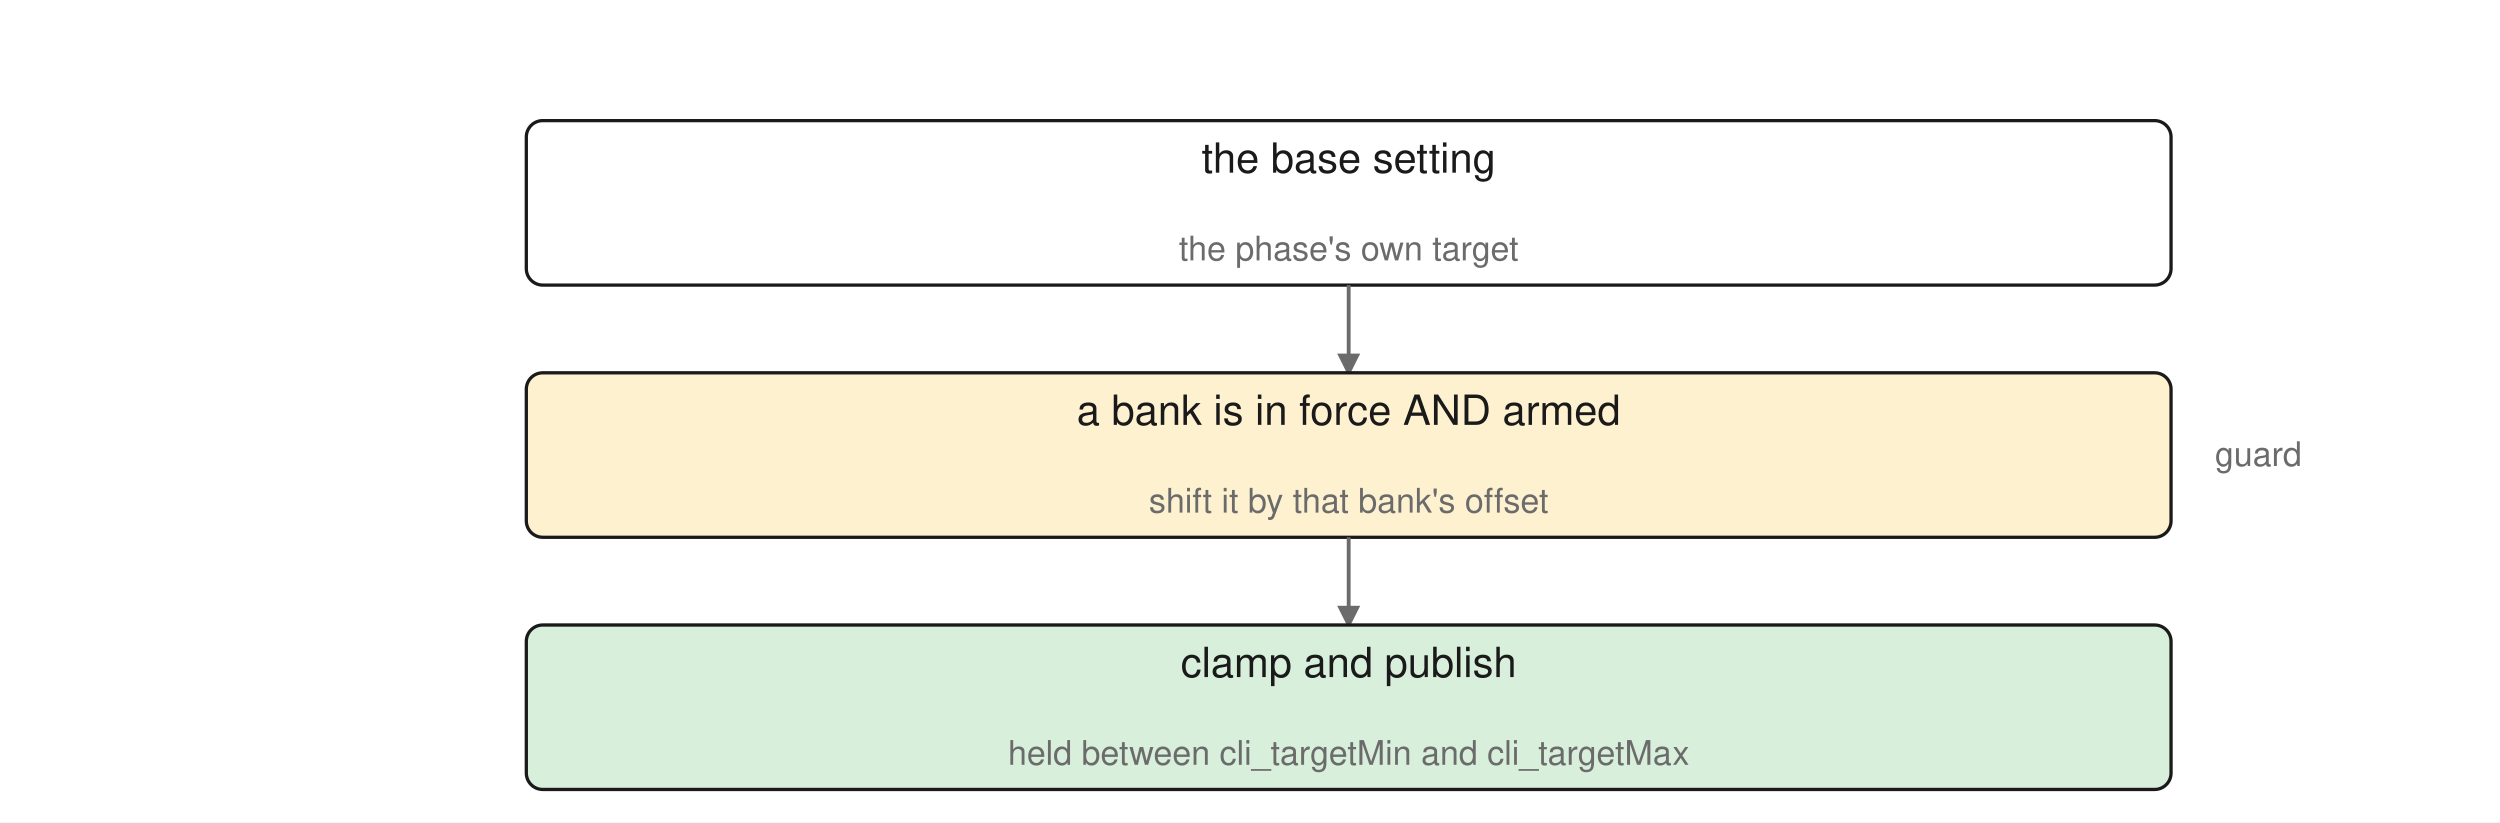
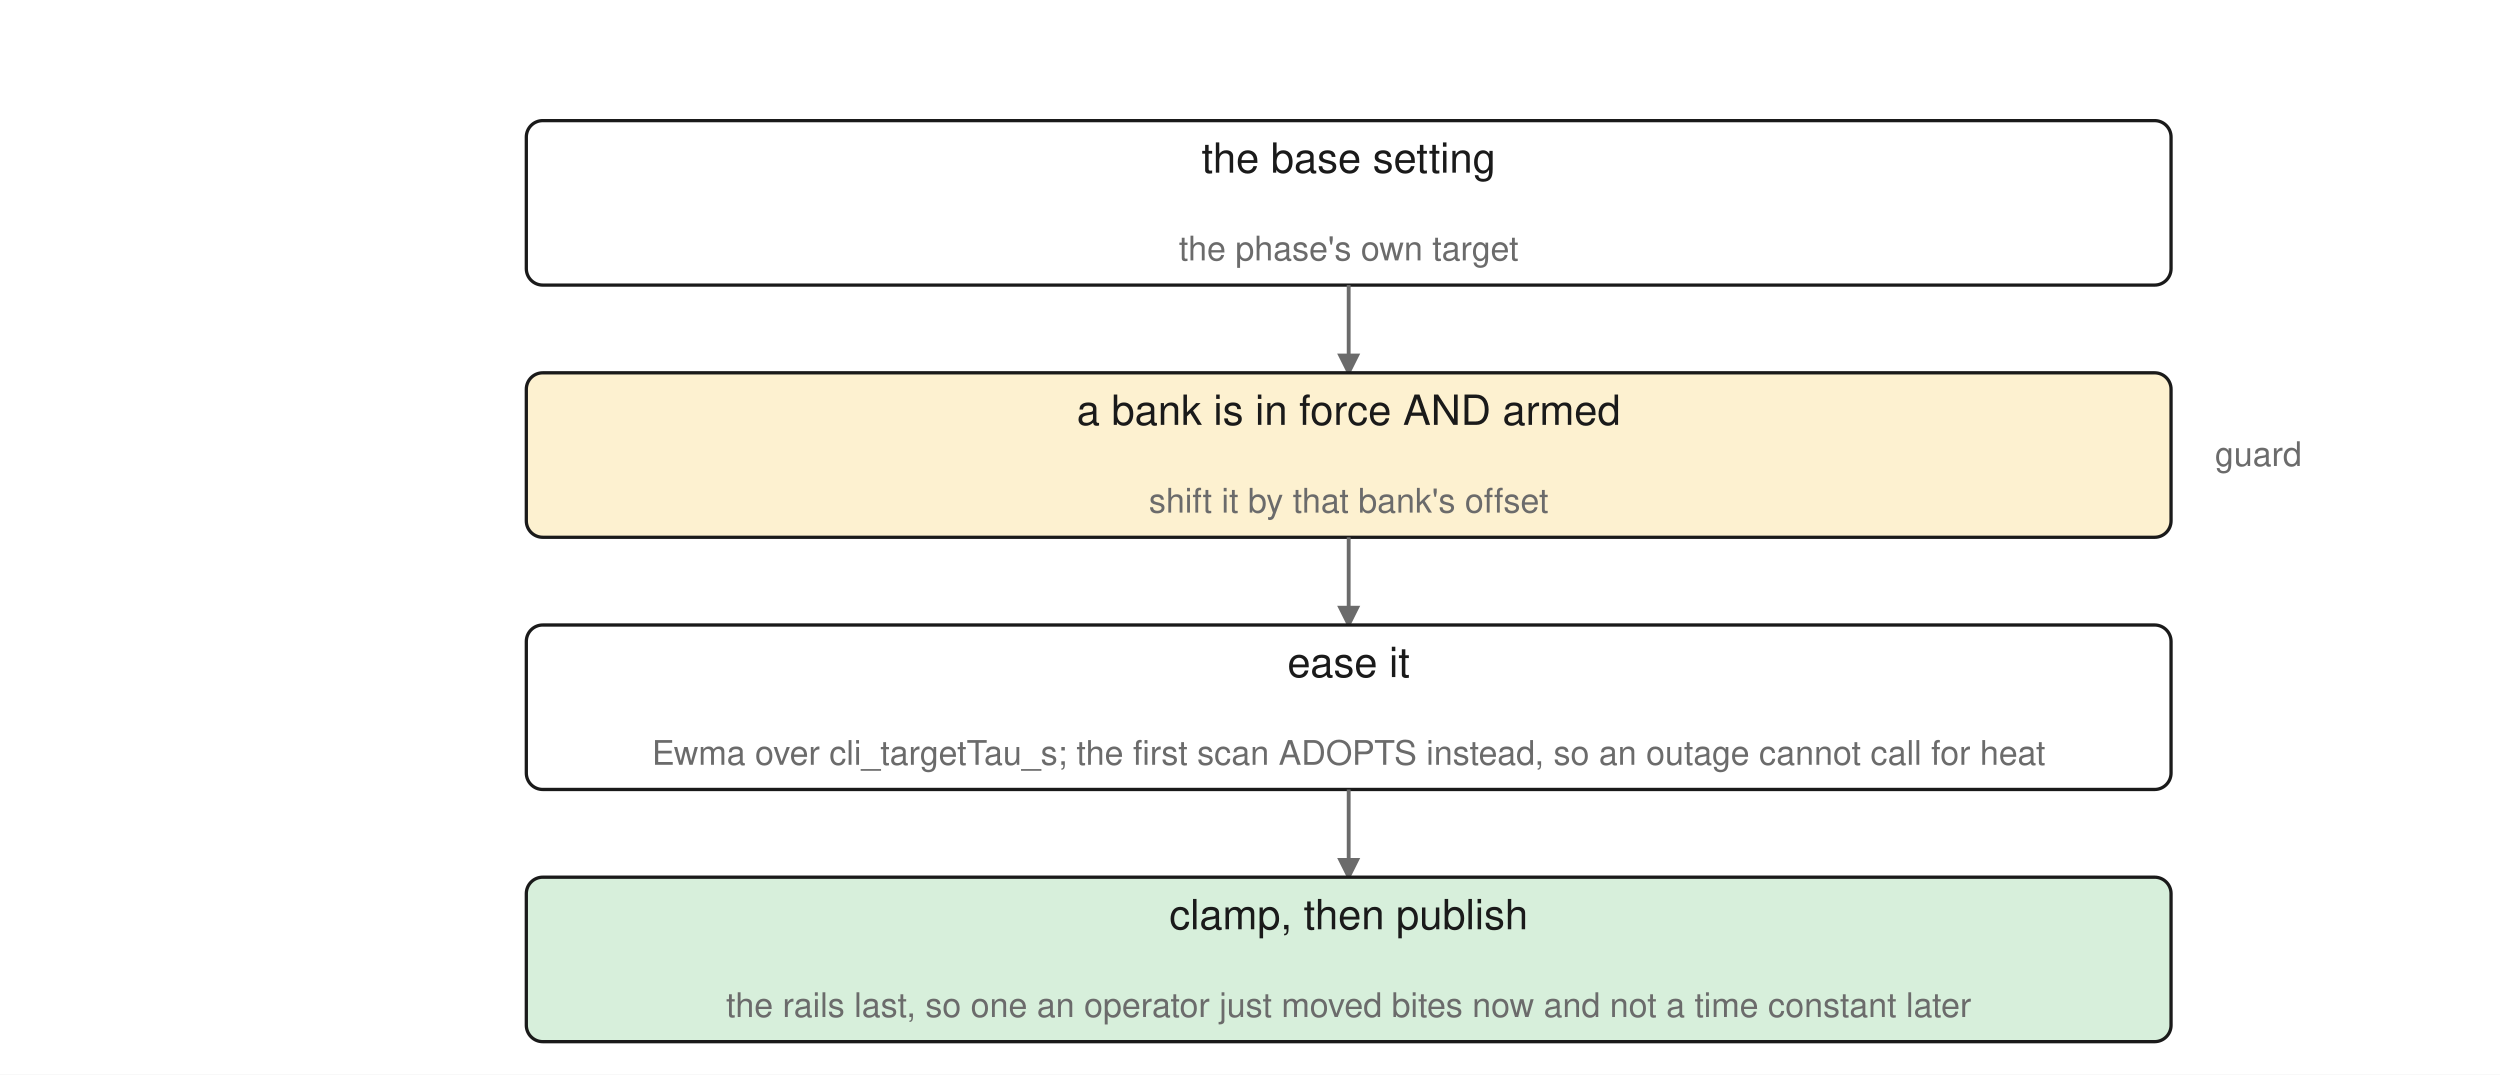
- <svg xmlns="http://www.w3.org/2000/svg" width="456" height="150" viewBox="0 0 456 150" style="max-width:100%;height:auto" content="&lt;mxfile host=&quot;app.diagrams.net&quot; type=&quot;device&quot;&gt;&lt;diagram id=&quot;target_temp_law&quot; name=&quot;target_temp_law&quot;&gt;&lt;mxGraphModel dx=&quot;456&quot; dy=&quot;150&quot; grid=&quot;0&quot; gridSize=&quot;10&quot; guides=&quot;1&quot; tooltips=&quot;1&quot; connect=&quot;1&quot; arrows=&quot;1&quot; fold=&quot;1&quot; page=&quot;1&quot; pageScale=&quot;1&quot; pageWidth=&quot;456&quot; pageHeight=&quot;150&quot; math=&quot;0&quot; shadow=&quot;0&quot;&gt;&lt;root&gt;&lt;mxCell id=&quot;0&quot;/&gt;&lt;mxCell id=&quot;1&quot; parent=&quot;0&quot;/&gt;&lt;mxCell id=&quot;n2&quot; value=&quot;the base setting&quot; style=&quot;rounded=1;fillColor=#ffffff;strokeColor=#1a1a1a;whiteSpace=wrap;html=1;fontSize=8&quot; vertex=&quot;1&quot; parent=&quot;1&quot;&gt;&lt;mxGeometry x=&quot;96&quot; y=&quot;22&quot; width=&quot;300&quot; height=&quot;30&quot; as=&quot;geometry&quot;/&gt;&lt;/mxCell&gt;&lt;mxCell id=&quot;e3&quot; value=&quot;&quot; style=&quot;edgeStyle=none;html=1;strokeColor=#6b6b6b;endArrow=block&quot; edge=&quot;1&quot; parent=&quot;1&quot;&gt;&lt;mxGeometry relative=&quot;1&quot; as=&quot;geometry&quot;&gt;&lt;mxPoint x=&quot;246.0&quot; y=&quot;52&quot; as=&quot;sourcePoint&quot;/&gt;&lt;mxPoint x=&quot;246.0&quot; y=&quot;68&quot; as=&quot;targetPoint&quot;/&gt;&lt;/mxGeometry&gt;&lt;/mxCell&gt;&lt;mxCell id=&quot;n4&quot; value=&quot;a bank is in force AND armed&quot; style=&quot;rounded=1;fillColor=#fdf1d0;strokeColor=#1a1a1a;whiteSpace=wrap;html=1;fontSize=8&quot; vertex=&quot;1&quot; parent=&quot;1&quot;&gt;&lt;mxGeometry x=&quot;96&quot; y=&quot;68&quot; width=&quot;300&quot; height=&quot;30&quot; as=&quot;geometry&quot;/&gt;&lt;/mxCell&gt;&lt;mxCell id=&quot;n5&quot; value=&quot;guard&quot; style=&quot;text;html=1;fontSize=6;fontColor=#6b6b6b;align=left&quot; vertex=&quot;1&quot; parent=&quot;1&quot;&gt;&lt;mxGeometry x=&quot;404&quot; y=&quot;78.8&quot; width=&quot;40&quot; height=&quot;10.2&quot; as=&quot;geometry&quot;/&gt;&lt;/mxCell&gt;&lt;mxCell id=&quot;e6&quot; value=&quot;&quot; style=&quot;edgeStyle=none;html=1;strokeColor=#6b6b6b;endArrow=block&quot; edge=&quot;1&quot; parent=&quot;1&quot;&gt;&lt;mxGeometry relative=&quot;1&quot; as=&quot;geometry&quot;&gt;&lt;mxPoint x=&quot;246.0&quot; y=&quot;98&quot; as=&quot;sourcePoint&quot;/&gt;&lt;mxPoint x=&quot;246.0&quot; y=&quot;114&quot; as=&quot;targetPoint&quot;/&gt;&lt;/mxGeometry&gt;&lt;/mxCell&gt;&lt;mxCell id=&quot;n7&quot; value=&quot;clamp and publish&quot; style=&quot;rounded=1;fillColor=#d7efdb;strokeColor=#1a1a1a;whiteSpace=wrap;html=1;fontSize=8&quot; vertex=&quot;1&quot; parent=&quot;1&quot;&gt;&lt;mxGeometry x=&quot;96&quot; y=&quot;114&quot; width=&quot;300&quot; height=&quot;30&quot; as=&quot;geometry&quot;/&gt;&lt;/mxCell&gt;&lt;/root&gt;&lt;/mxGraphModel&gt;&lt;/diagram&gt;&lt;/mxfile&gt;">
+ <svg xmlns="http://www.w3.org/2000/svg" width="456" height="196" viewBox="0 0 456 196" style="max-width:100%;height:auto" content="&lt;mxfile host=&quot;app.diagrams.net&quot; type=&quot;device&quot;&gt;&lt;diagram id=&quot;target_temp_law&quot; name=&quot;target_temp_law&quot;&gt;&lt;mxGraphModel dx=&quot;456&quot; dy=&quot;196&quot; grid=&quot;0&quot; gridSize=&quot;10&quot; guides=&quot;1&quot; tooltips=&quot;1&quot; connect=&quot;1&quot; arrows=&quot;1&quot; fold=&quot;1&quot; page=&quot;1&quot; pageScale=&quot;1&quot; pageWidth=&quot;456&quot; pageHeight=&quot;196&quot; math=&quot;0&quot; shadow=&quot;0&quot;&gt;&lt;root&gt;&lt;mxCell id=&quot;0&quot;/&gt;&lt;mxCell id=&quot;1&quot; parent=&quot;0&quot;/&gt;&lt;mxCell id=&quot;n2&quot; value=&quot;the base setting&quot; style=&quot;rounded=1;fillColor=#ffffff;strokeColor=#1a1a1a;whiteSpace=wrap;html=1;fontSize=8&quot; vertex=&quot;1&quot; parent=&quot;1&quot;&gt;&lt;mxGeometry x=&quot;96&quot; y=&quot;22&quot; width=&quot;300&quot; height=&quot;30&quot; as=&quot;geometry&quot;/&gt;&lt;/mxCell&gt;&lt;mxCell id=&quot;e3&quot; value=&quot;&quot; style=&quot;edgeStyle=none;html=1;strokeColor=#6b6b6b;endArrow=block&quot; edge=&quot;1&quot; parent=&quot;1&quot;&gt;&lt;mxGeometry relative=&quot;1&quot; as=&quot;geometry&quot;&gt;&lt;mxPoint x=&quot;246.0&quot; y=&quot;52&quot; as=&quot;sourcePoint&quot;/&gt;&lt;mxPoint x=&quot;246.0&quot; y=&quot;68&quot; as=&quot;targetPoint&quot;/&gt;&lt;/mxGeometry&gt;&lt;/mxCell&gt;&lt;mxCell id=&quot;n4&quot; value=&quot;a bank is in force AND armed&quot; style=&quot;rounded=1;fillColor=#fdf1d0;strokeColor=#1a1a1a;whiteSpace=wrap;html=1;fontSize=8&quot; vertex=&quot;1&quot; parent=&quot;1&quot;&gt;&lt;mxGeometry x=&quot;96&quot; y=&quot;68&quot; width=&quot;300&quot; height=&quot;30&quot; as=&quot;geometry&quot;/&gt;&lt;/mxCell&gt;&lt;mxCell id=&quot;n5&quot; value=&quot;guard&quot; style=&quot;text;html=1;fontSize=6;fontColor=#6b6b6b;align=left&quot; vertex=&quot;1&quot; parent=&quot;1&quot;&gt;&lt;mxGeometry x=&quot;404&quot; y=&quot;78.8&quot; width=&quot;40&quot; height=&quot;10.2&quot; as=&quot;geometry&quot;/&gt;&lt;/mxCell&gt;&lt;mxCell id=&quot;e6&quot; value=&quot;&quot; style=&quot;edgeStyle=none;html=1;strokeColor=#6b6b6b;endArrow=block&quot; edge=&quot;1&quot; parent=&quot;1&quot;&gt;&lt;mxGeometry relative=&quot;1&quot; as=&quot;geometry&quot;&gt;&lt;mxPoint x=&quot;246.0&quot; y=&quot;98&quot; as=&quot;sourcePoint&quot;/&gt;&lt;mxPoint x=&quot;246.0&quot; y=&quot;114&quot; as=&quot;targetPoint&quot;/&gt;&lt;/mxGeometry&gt;&lt;/mxCell&gt;&lt;mxCell id=&quot;n7&quot; value=&quot;ease it&quot; style=&quot;rounded=1;fillColor=#ffffff;strokeColor=#1a1a1a;whiteSpace=wrap;html=1;fontSize=8&quot; vertex=&quot;1&quot; parent=&quot;1&quot;&gt;&lt;mxGeometry x=&quot;96&quot; y=&quot;114&quot; width=&quot;300&quot; height=&quot;30&quot; as=&quot;geometry&quot;/&gt;&lt;/mxCell&gt;&lt;mxCell id=&quot;e8&quot; value=&quot;&quot; style=&quot;edgeStyle=none;html=1;strokeColor=#6b6b6b;endArrow=block&quot; edge=&quot;1&quot; parent=&quot;1&quot;&gt;&lt;mxGeometry relative=&quot;1&quot; as=&quot;geometry&quot;&gt;&lt;mxPoint x=&quot;246.0&quot; y=&quot;144&quot; as=&quot;sourcePoint&quot;/&gt;&lt;mxPoint x=&quot;246.0&quot; y=&quot;160&quot; as=&quot;targetPoint&quot;/&gt;&lt;/mxGeometry&gt;&lt;/mxCell&gt;&lt;mxCell id=&quot;n9&quot; value=&quot;clamp, then publish&quot; style=&quot;rounded=1;fillColor=#d7efdb;strokeColor=#1a1a1a;whiteSpace=wrap;html=1;fontSize=8&quot; vertex=&quot;1&quot; parent=&quot;1&quot;&gt;&lt;mxGeometry x=&quot;96&quot; y=&quot;160&quot; width=&quot;300&quot; height=&quot;30&quot; as=&quot;geometry&quot;/&gt;&lt;/mxCell&gt;&lt;/root&gt;&lt;/mxGraphModel&gt;&lt;/diagram&gt;&lt;/mxfile&gt;">
  <defs>
    <marker id="a" markerWidth="6" markerHeight="6" refX="5" refY="3" orient="auto">
      <path d="M0,0 L6,3 L0,6 z" fill="#6b6b6b" />
    </marker>
  </defs>
-   <rect width="456" height="150" fill="#ffffff" />
+   <rect width="456" height="196" fill="#ffffff" />
  <rect x="96" y="22" width="300" height="30" rx="3" fill="#ffffff" stroke="#1a1a1a" stroke-width="0.6" />
  <text x="246.0" y="31.5" font-family="Helvetica,Arial,sans-serif" font-size="7.6" fill="#1a1a1a" text-anchor="middle">the base setting</text>
  <text x="246.0" y="47.5" font-family="Helvetica,Arial,sans-serif" font-size="6.2" fill="#6b6b6b" text-anchor="middle">the phase's own target</text>
  <polyline points="246.0,52 246.0,68" fill="none" stroke="#6b6b6b" stroke-width="0.7" marker-end="url(#a)" />
  <rect x="96" y="68" width="300" height="30" rx="3" fill="#fdf1d0" stroke="#1a1a1a" stroke-width="0.6" />
  <text x="246.0" y="77.5" font-family="Helvetica,Arial,sans-serif" font-size="7.6" fill="#1a1a1a" text-anchor="middle">a bank is in force AND armed</text>
  <text x="246.0" y="93.5" font-family="Helvetica,Arial,sans-serif" font-size="6.2" fill="#6b6b6b" text-anchor="middle">shift it by that bank's offset</text>
  <text x="404" y="85.0" font-family="Helvetica,Arial,sans-serif" font-size="6.2" fill="#6b6b6b" text-anchor="start">guard</text>
  <polyline points="246.0,98 246.0,114" fill="none" stroke="#6b6b6b" stroke-width="0.7" marker-end="url(#a)" />
-   <rect x="96" y="114" width="300" height="30" rx="3" fill="#d7efdb" stroke="#1a1a1a" stroke-width="0.6" />
-   <text x="246.0" y="123.5" font-family="Helvetica,Arial,sans-serif" font-size="7.6" fill="#1a1a1a" text-anchor="middle">clamp and publish</text>
-   <text x="246.0" y="139.5" font-family="Helvetica,Arial,sans-serif" font-size="6.2" fill="#6b6b6b" text-anchor="middle">held between cli_targetMin and cli_targetMax</text>
+   <rect x="96" y="114" width="300" height="30" rx="3" fill="#ffffff" stroke="#1a1a1a" stroke-width="0.6" />
+   <text x="246.0" y="123.5" font-family="Helvetica,Arial,sans-serif" font-size="7.6" fill="#1a1a1a" text-anchor="middle">ease it</text>
+   <text x="246.0" y="139.5" font-family="Helvetica,Arial,sans-serif" font-size="6.2" fill="#6b6b6b" text-anchor="middle">Ewma over cli_targetTau_s; the first scan ADOPTS instead, so an outage cannot call for heat</text>
+   <polyline points="246.0,144 246.0,160" fill="none" stroke="#6b6b6b" stroke-width="0.7" marker-end="url(#a)" />
+   <rect x="96" y="160" width="300" height="30" rx="3" fill="#d7efdb" stroke="#1a1a1a" stroke-width="0.6" />
+   <text x="246.0" y="169.5" font-family="Helvetica,Arial,sans-serif" font-size="7.6" fill="#1a1a1a" text-anchor="middle">clamp, then publish</text>
+   <text x="246.0" y="185.5" font-family="Helvetica,Arial,sans-serif" font-size="6.2" fill="#6b6b6b" text-anchor="middle">the rails last, so one an operator just moved bites now and not a time constant later</text>
</svg>
